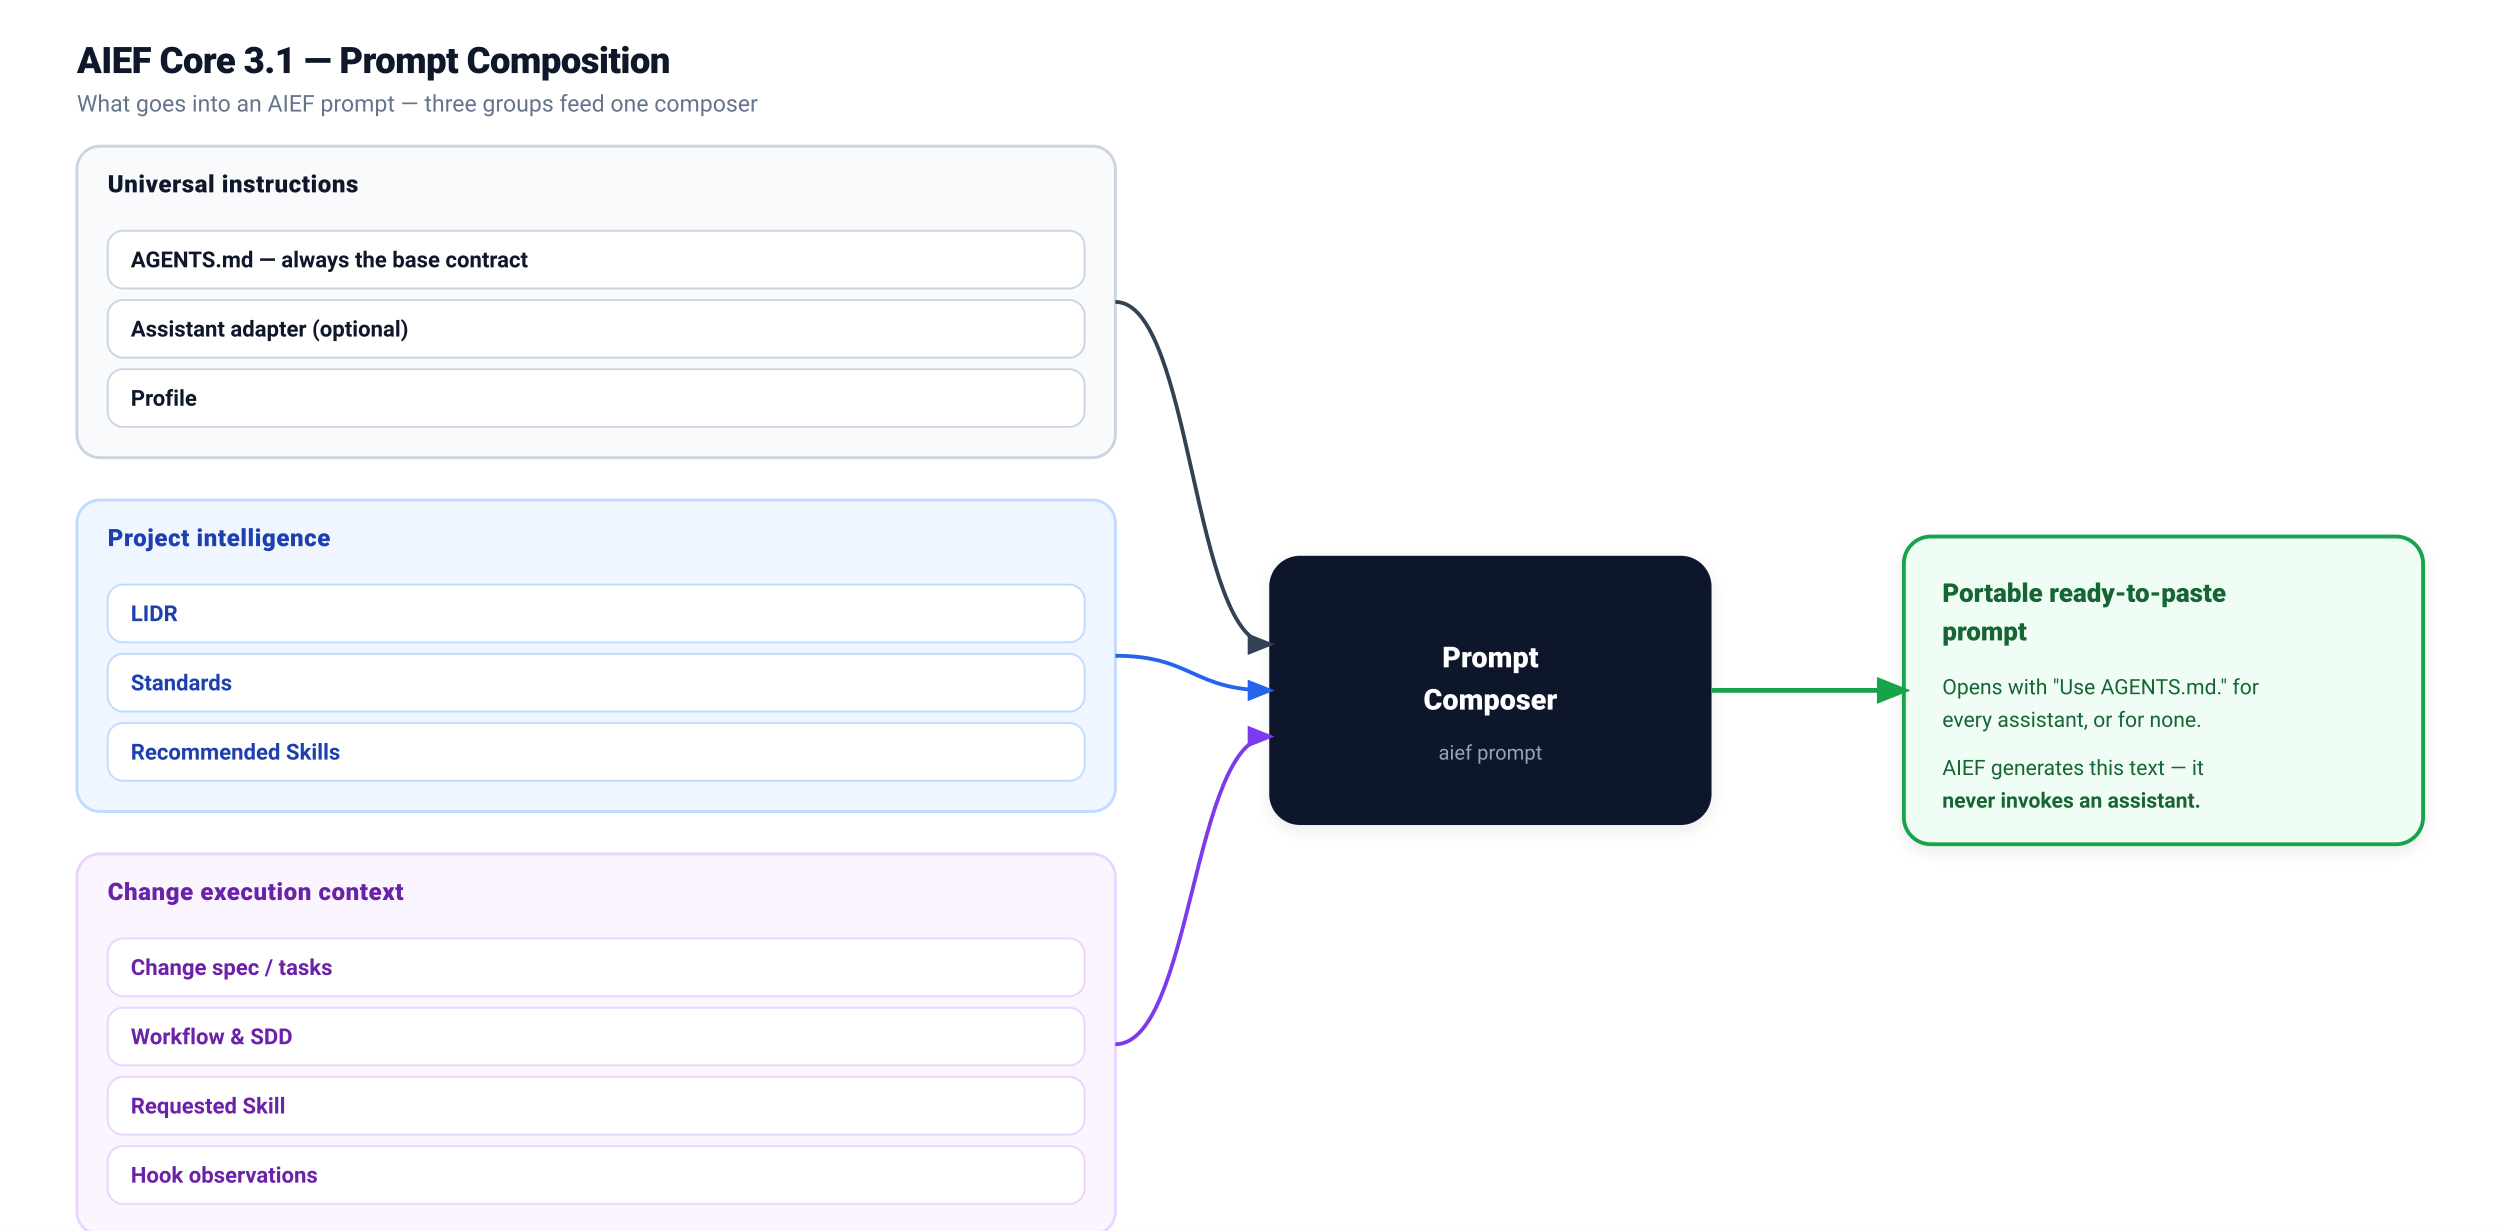
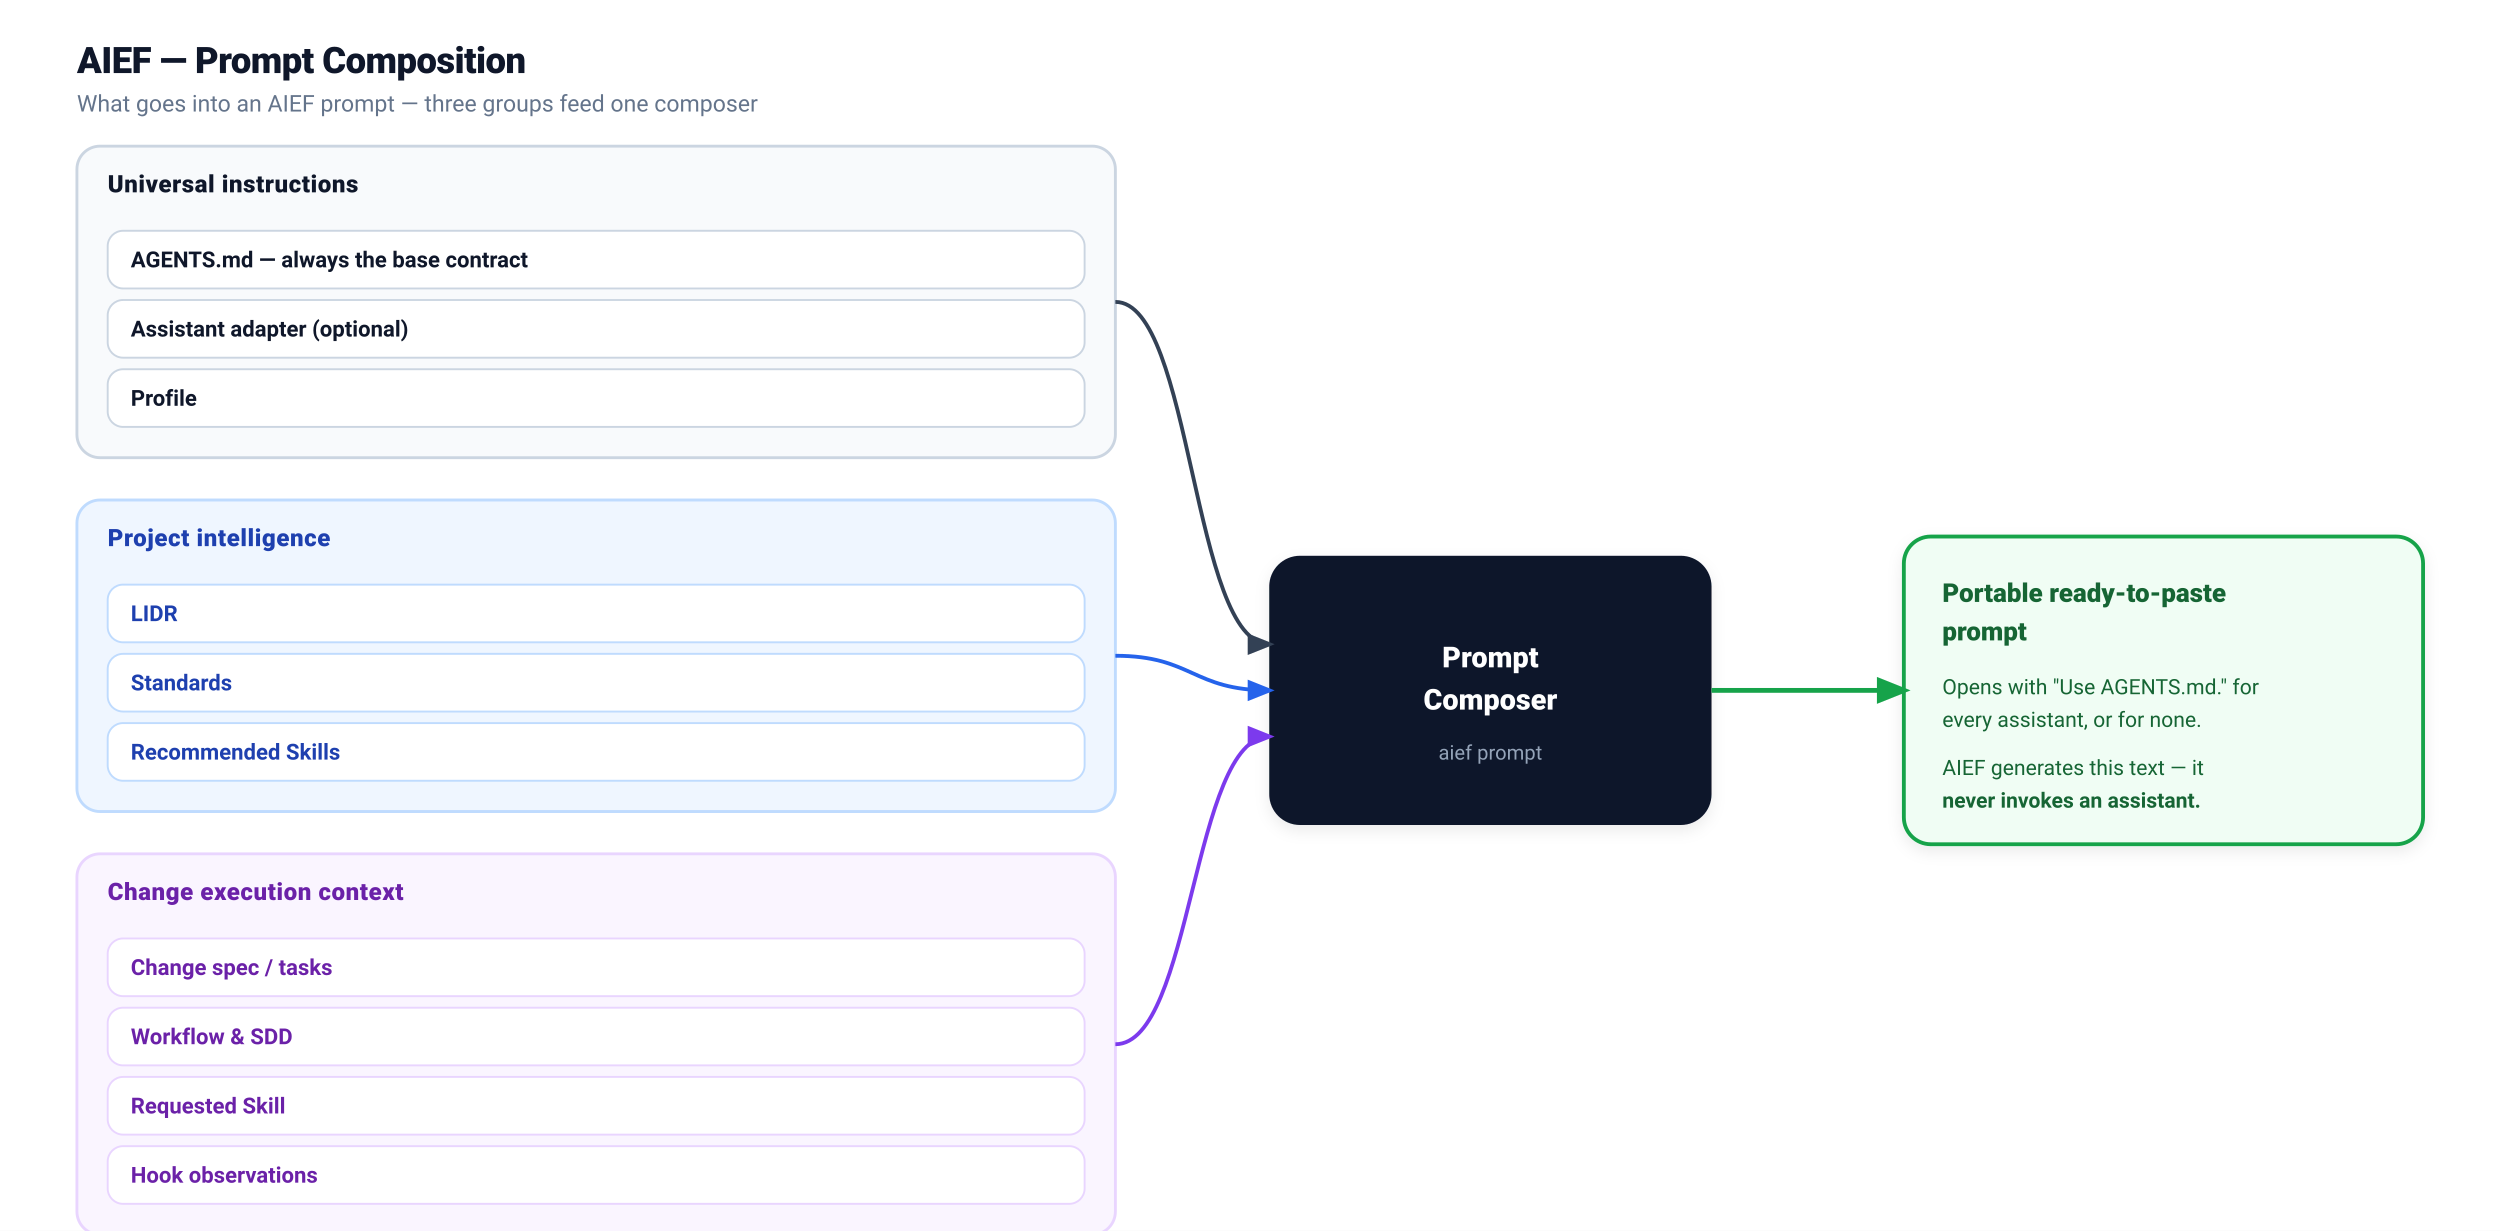
<svg xmlns="http://www.w3.org/2000/svg" viewBox="0 0 1300 640" width="1300" height="640" role="img" aria-labelledby="pc-title pc-desc" style="background-color:#ffffff;font-family:-apple-system, BlinkMacSystemFont, 'Segoe UI', Roboto, Helvetica, Arial, sans-serif">
  <defs>
    <filter id="card-shadow" x="-8%" y="-8%" width="116%" height="116%">
      <feDropShadow dx="0" dy="3" stdDeviation="4" flood-color="#0f172a" flood-opacity="0.08" />
    </filter>
    <marker id="arrow-slate" viewBox="0 0 10 10" refX="8" refY="5" markerWidth="7" markerHeight="7" orient="auto-start-reverse">
      <path d="M 0 1 L 10 5 L 0 9 z" fill="#334155" />
    </marker>
    <marker id="arrow-blue" viewBox="0 0 10 10" refX="8" refY="5" markerWidth="7" markerHeight="7" orient="auto-start-reverse">
      <path d="M 0 1 L 10 5 L 0 9 z" fill="#2563eb" />
    </marker>
    <marker id="arrow-violet" viewBox="0 0 10 10" refX="8" refY="5" markerWidth="7" markerHeight="7" orient="auto-start-reverse">
      <path d="M 0 1 L 10 5 L 0 9 z" fill="#7c3aed" />
    </marker>
    <marker id="arrow-green" viewBox="0 0 10 10" refX="8" refY="5" markerWidth="7" markerHeight="7" orient="auto-start-reverse">
      <path d="M 0 1 L 10 5 L 0 9 z" fill="#16a34a" />
    </marker>
    <marker id="arrow-amber" viewBox="0 0 10 10" refX="8" refY="5" markerWidth="7" markerHeight="7" orient="auto-start-reverse">
      <path d="M 0 1 L 10 5 L 0 9 z" fill="#d97706" />
    </marker>
    <marker id="arrow-red" viewBox="0 0 10 10" refX="8" refY="5" markerWidth="7" markerHeight="7" orient="auto-start-reverse">
      <path d="M 0 1 L 10 5 L 0 9 z" fill="#dc2626" />
    </marker>
    <marker id="arrow-gray" viewBox="0 0 10 10" refX="8" refY="5" markerWidth="7" markerHeight="7" orient="auto-start-reverse">
      <path d="M 0 1 L 10 5 L 0 9 z" fill="#64748b" />
    </marker>
  </defs>
  <rect width="1300" height="640" fill="#ffffff" />
-   <text x="40" y="38" font-size="19" font-weight="800" fill="#0f172a" letter-spacing="-0.3px">AIEF Core 3.1 — Prompt Composition</text>
+   <text x="40" y="38" font-size="19" font-weight="800" fill="#0f172a" letter-spacing="-0.3px">AIEF — Prompt Composition</text>
  <text x="40" y="58" font-size="12" fill="#64748b">What goes into an AIEF prompt — three groups feed one composer</text>
  <g transform="translate(40,76)">
    <rect width="540" height="162" rx="12" fill="#f8fafc" stroke="#cbd5e1" stroke-width="1.5" stroke-dasharray="0" />
    <text x="16" y="24" font-size="12.5" font-weight="800" fill="#0f172a" letter-spacing="0.3px">Universal instructions</text>
  </g>
  <g transform="translate(56,120)">
    <rect width="508" height="30" rx="8" fill="#ffffff" stroke="#cbd5e1" stroke-width="1" />
    <text x="12" y="19" font-size="11.5" font-weight="600" fill="#0f172a">AGENTS.md — always the base contract</text>
  </g>
  <g transform="translate(56,156)">
    <rect width="508" height="30" rx="8" fill="#ffffff" stroke="#cbd5e1" stroke-width="1" />
    <text x="12" y="19" font-size="11.5" font-weight="600" fill="#0f172a">Assistant adapter (optional)</text>
  </g>
  <g transform="translate(56,192)">
    <rect width="508" height="30" rx="8" fill="#ffffff" stroke="#cbd5e1" stroke-width="1" />
    <text x="12" y="19" font-size="11.5" font-weight="600" fill="#0f172a">Profile</text>
  </g>
  <g transform="translate(40,260)">
    <rect width="540" height="162" rx="12" fill="#eff6ff" stroke="#bfdbfe" stroke-width="1.5" stroke-dasharray="0" />
    <text x="16" y="24" font-size="12.5" font-weight="800" fill="#1e40af" letter-spacing="0.3px">Project intelligence</text>
  </g>
  <g transform="translate(56,304)">
    <rect width="508" height="30" rx="8" fill="#ffffff" stroke="#bfdbfe" stroke-width="1" />
    <text x="12" y="19" font-size="11.5" font-weight="600" fill="#1e40af">LIDR</text>
  </g>
  <g transform="translate(56,340)">
    <rect width="508" height="30" rx="8" fill="#ffffff" stroke="#bfdbfe" stroke-width="1" />
    <text x="12" y="19" font-size="11.5" font-weight="600" fill="#1e40af">Standards</text>
  </g>
  <g transform="translate(56,376)">
    <rect width="508" height="30" rx="8" fill="#ffffff" stroke="#bfdbfe" stroke-width="1" />
    <text x="12" y="19" font-size="11.5" font-weight="600" fill="#1e40af">Recommended Skills</text>
  </g>
  <g transform="translate(40,444)">
    <rect width="540" height="198" rx="12" fill="#faf5ff" stroke="#e9d5ff" stroke-width="1.5" stroke-dasharray="0" />
    <text x="16" y="24" font-size="12.5" font-weight="800" fill="#6b21a8" letter-spacing="0.3px">Change execution context</text>
  </g>
  <g transform="translate(56,488)">
    <rect width="508" height="30" rx="8" fill="#ffffff" stroke="#e9d5ff" stroke-width="1" />
    <text x="12" y="19" font-size="11.5" font-weight="600" fill="#6b21a8">Change spec / tasks</text>
  </g>
  <g transform="translate(56,524)">
    <rect width="508" height="30" rx="8" fill="#ffffff" stroke="#e9d5ff" stroke-width="1" />
    <text x="12" y="19" font-size="11.5" font-weight="600" fill="#6b21a8">Workflow &amp; SDD</text>
  </g>
  <g transform="translate(56,560)">
    <rect width="508" height="30" rx="8" fill="#ffffff" stroke="#e9d5ff" stroke-width="1" />
    <text x="12" y="19" font-size="11.5" font-weight="600" fill="#6b21a8">Requested Skill</text>
  </g>
  <g transform="translate(56,596)">
    <rect width="508" height="30" rx="8" fill="#ffffff" stroke="#e9d5ff" stroke-width="1" />
    <text x="12" y="19" font-size="11.5" font-weight="600" fill="#6b21a8">Hook observations</text>
  </g>
  <g transform="translate(660,289.0)">
    <rect width="230" height="140" rx="16" fill="#0f172a" filter="url(#card-shadow)" />
    <text x="115.0" y="58" font-size="15" font-weight="800" fill="#ffffff" text-anchor="middle">Prompt</text>
    <text x="115.0" y="80" font-size="15" font-weight="800" fill="#ffffff" text-anchor="middle">Composer</text>
    <text x="115.0" y="106" font-size="10.5" fill="#94a3b8" text-anchor="middle">aief prompt</text>
  </g>
  <path d="M 580 157.0 C 620.0 157.0, 620.0 335.0, 660 335.0" fill="none" stroke="#334155" stroke-width="2" marker-end="url(#arrow-slate)" />
  <path d="M 580 341.0 C 620.0 341.0, 620.0 359.0, 660 359.0" fill="none" stroke="#2563eb" stroke-width="2" marker-end="url(#arrow-blue)" />
  <path d="M 580 543.0 C 620.0 543.0, 620.0 383.0, 660 383.0" fill="none" stroke="#7c3aed" stroke-width="2" marker-end="url(#arrow-violet)" />
  <g transform="translate(990,279.0)">
    <rect width="270" height="160" rx="14" fill="#f0fdf4" stroke="#16a34a" stroke-width="2" filter="url(#card-shadow)" />
    <text x="20" y="34" font-size="13.5" font-weight="800" fill="#166534">Portable ready-to-paste</text>
    <text x="20" y="54" font-size="13.5" font-weight="800" fill="#166534">prompt</text>
    <text x="20" y="82" font-size="11" fill="#166534">Opens with "Use AGENTS.md." for</text>
    <text x="20" y="99" font-size="11" fill="#166534">every assistant, or for none.</text>
    <text x="20" y="124" font-size="11" fill="#166534">AIEF generates this text — it</text>
    <text x="20" y="141" font-size="11" fill="#166534" font-weight="700">never invokes an assistant.</text>
  </g>
  <path d="M 890 359.0 L 990 359.0" fill="none" stroke="#16a34a" stroke-width="2.5" marker-end="url(#arrow-green)" />
  <text x="40" y="666" font-size="12" fill="#64748b">A group with nothing to contribute (no adapter, no track, no requested Skill) stays silent — it never renders an empty section.</text>
</svg>
